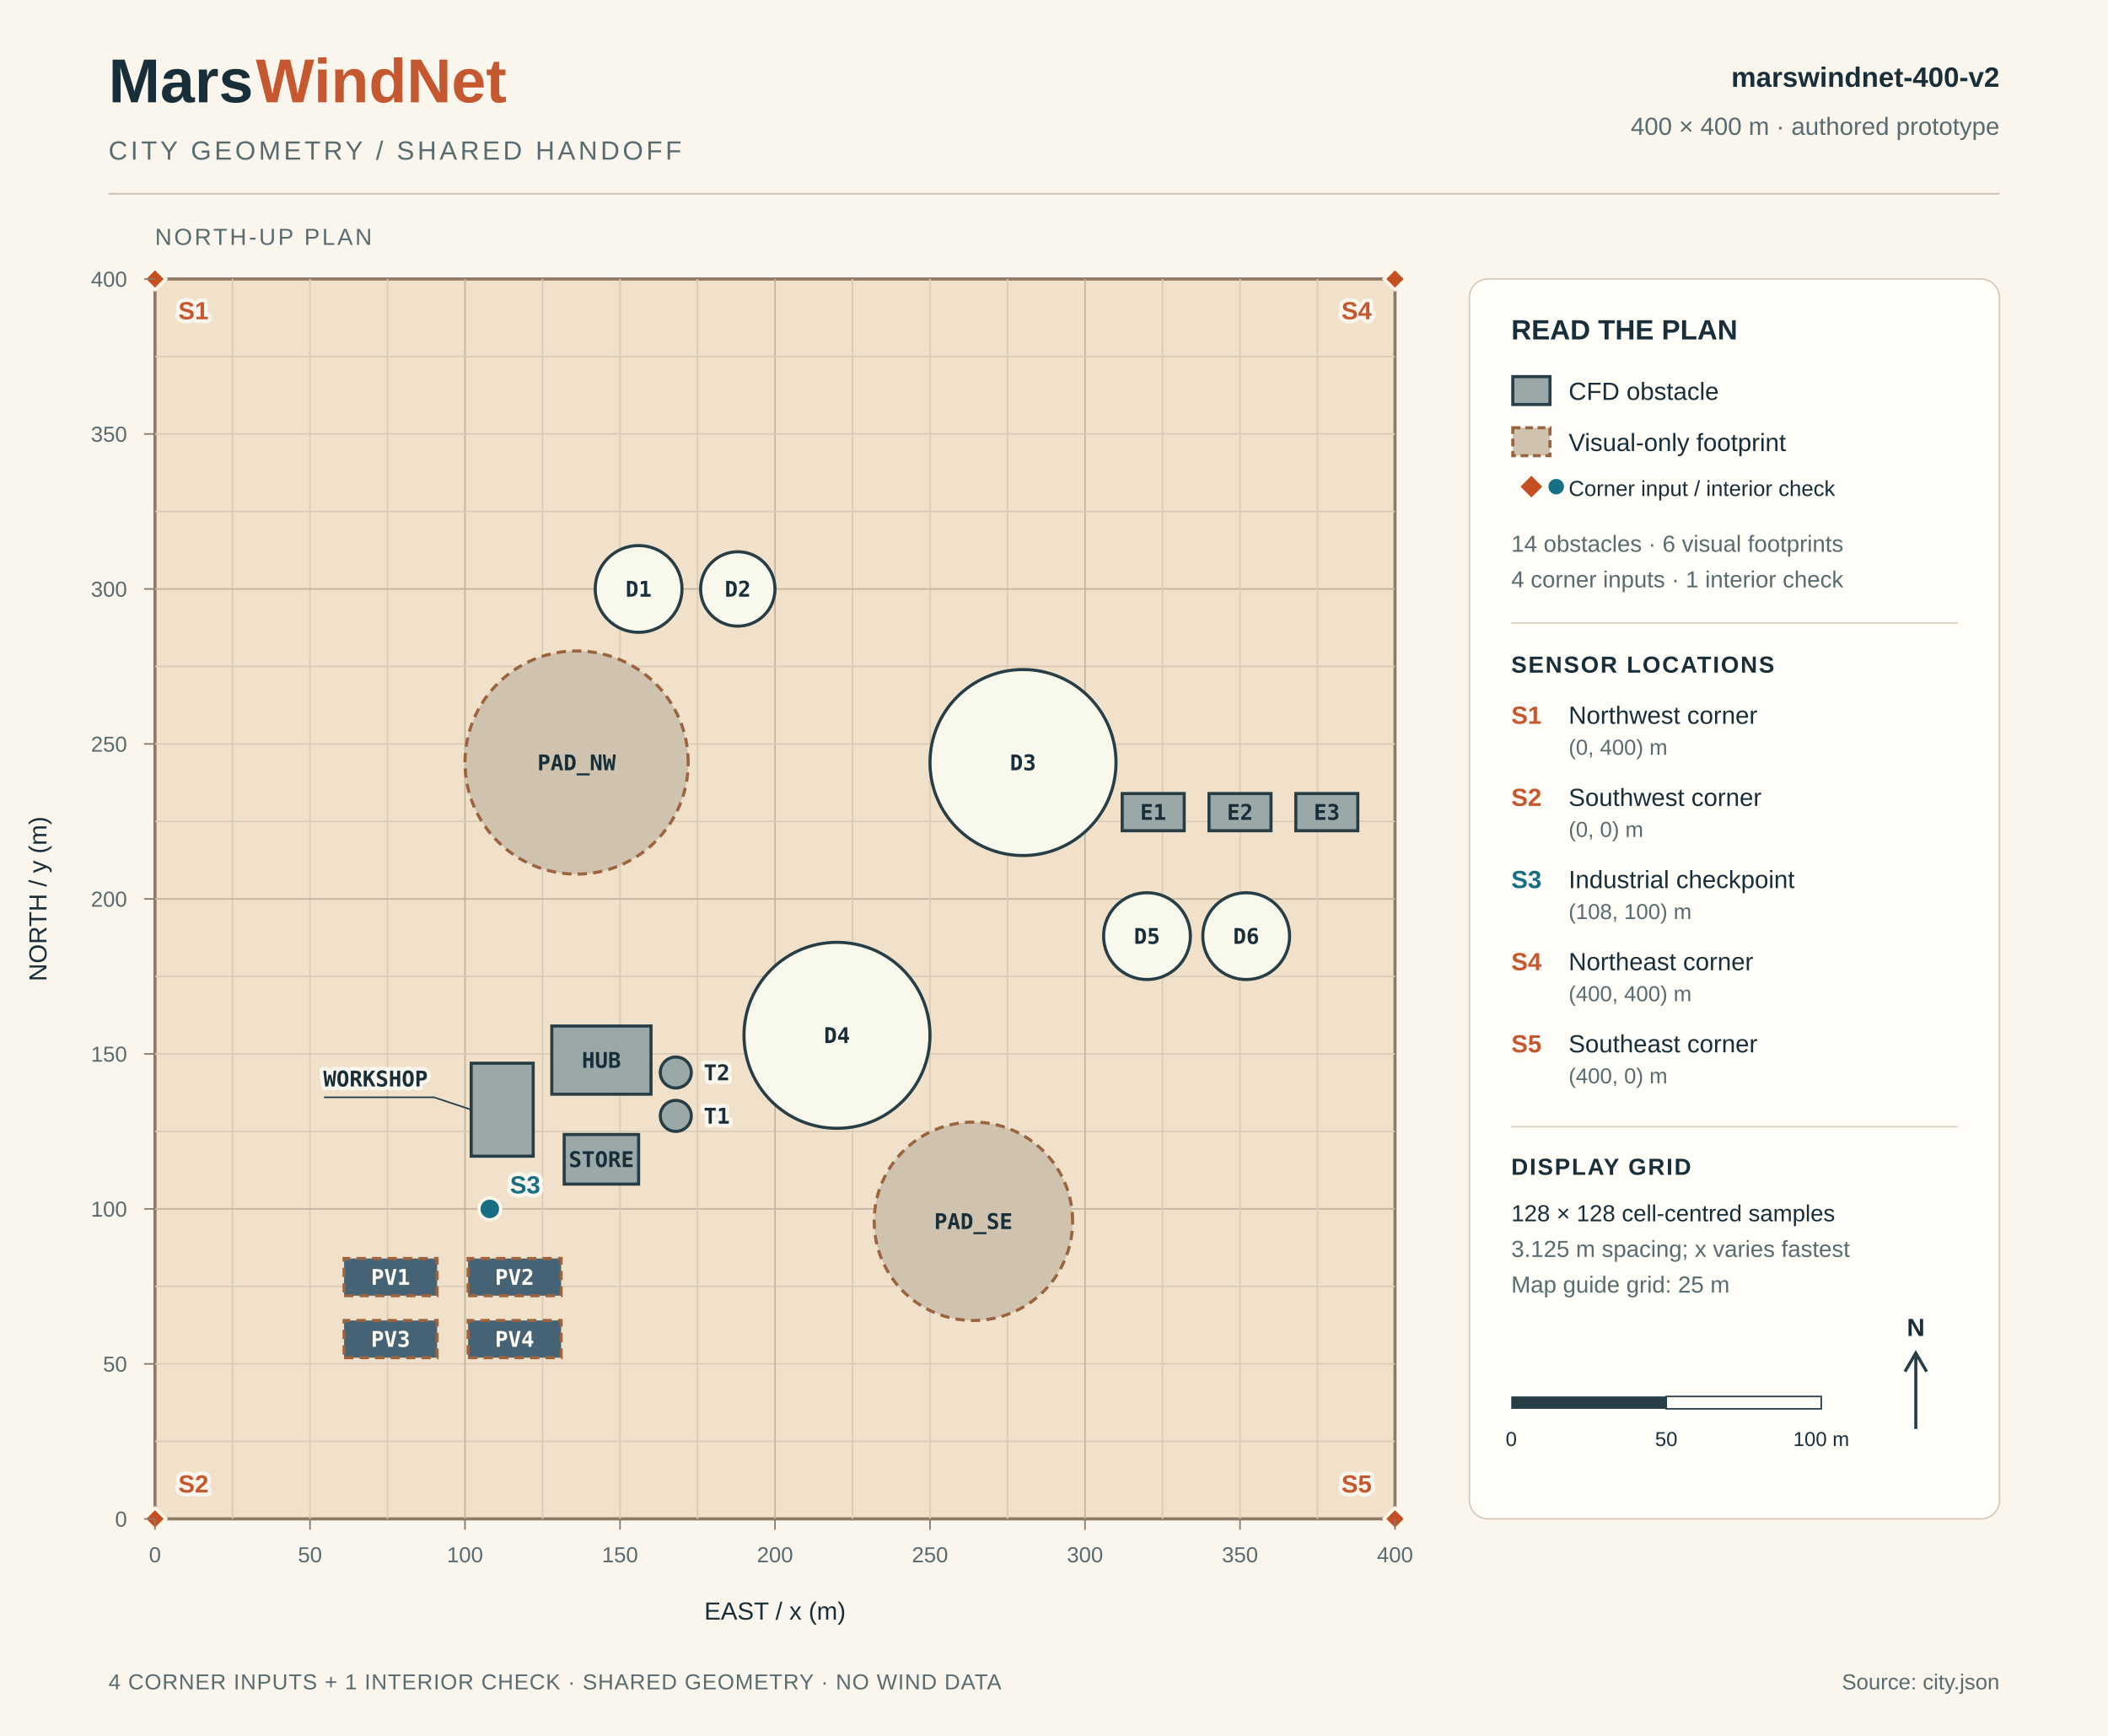
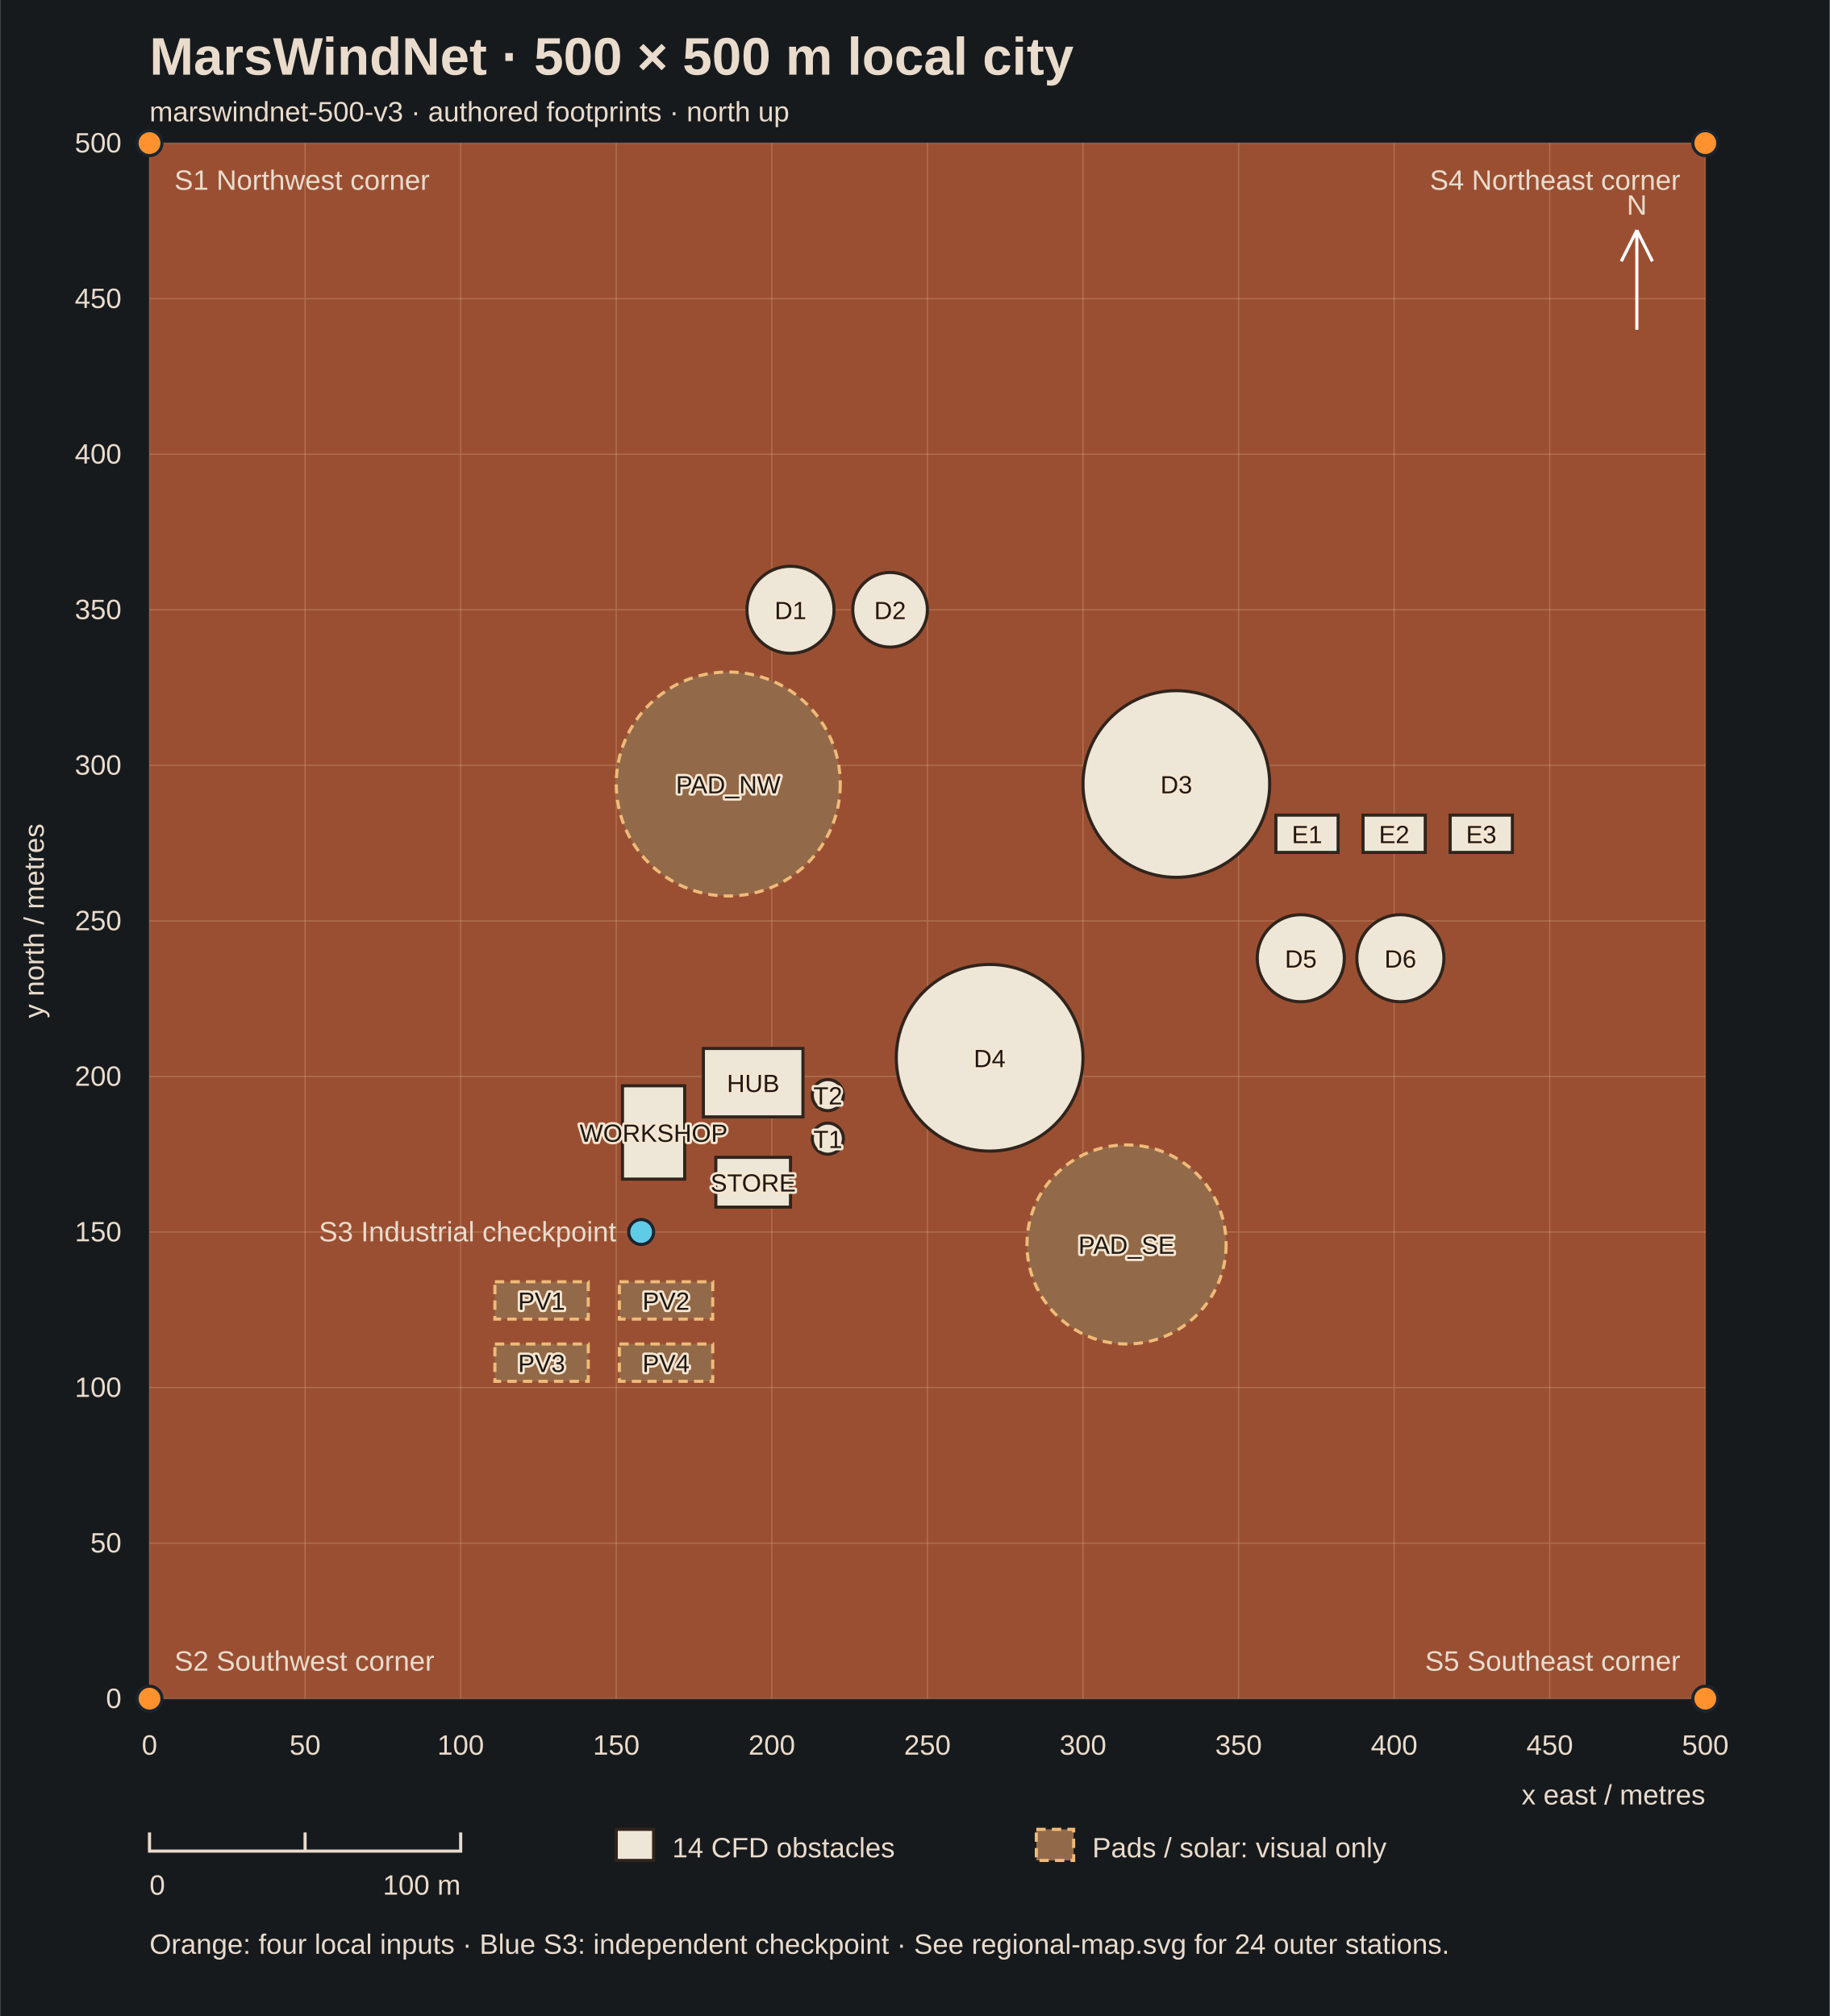
- <svg xmlns="http://www.w3.org/2000/svg" width="1360" height="1120" viewBox="0 0 1360 1120" role="img" aria-labelledby="map-title map-description">
-   <style>text{font-family:Arial,Helvetica,sans-serif;fill:#182e38}.muted{fill:#586c70}.id{font-family:monospace;font-weight:700;font-size:14px}.small{font-size:15px}.label{font-size:16px;font-weight:700}.halo{paint-order:stroke;stroke:#fbf6ed;stroke-width:5px;stroke-linejoin:round}</style>
-   <rect width="1360" height="1120" fill="#fbf6ed" />
-   <text x="70" y="66" font-size="40" font-weight="800">Mars</text>
-   <text x="165" y="66" font-size="40" style="fill:#c5582e" font-weight="800">WindNet</text>
-   <text x="70" y="103" font-size="17" class="muted" letter-spacing="2">CITY GEOMETRY / SHARED HANDOFF</text>
-   <text x="1290" y="56" font-size="18" text-anchor="end" font-family="monospace" font-weight="700">marswindnet-400-v2</text>
-   <text x="1290" y="87" font-size="16" text-anchor="end" class="muted">400 × 400 m  ·  authored prototype</text>
-   <line x1="70" y1="125" x2="1290" y2="125" stroke="#cdbfb0" />
-   <text x="100" y="158" font-size="15" class="muted" letter-spacing="1.5">NORTH-UP PLAN</text>
-   <g id="physical-map" transform="translate(100 980) scale(2 -2)">
-     <rect id="display-domain" x="0" y="0" width="400" height="400" fill="#f1e1cb" stroke="#8e7965" stroke-width="1" />
-     <path d="M 25 0 V 400 M 0 25 H 400" fill="none" stroke="#dbccb8" stroke-width="0.5" />
-     <path d="M 50 0 V 400 M 0 50 H 400" fill="none" stroke="#dbccb8" stroke-width="0.5" />
-     <path d="M 75 0 V 400 M 0 75 H 400" fill="none" stroke="#dbccb8" stroke-width="0.5" />
-     <path d="M 100 0 V 400 M 0 100 H 400" fill="none" stroke="#c5b49e" stroke-width="0.5" />
-     <path d="M 125 0 V 400 M 0 125 H 400" fill="none" stroke="#dbccb8" stroke-width="0.5" />
-     <path d="M 150 0 V 400 M 0 150 H 400" fill="none" stroke="#dbccb8" stroke-width="0.5" />
-     <path d="M 175 0 V 400 M 0 175 H 400" fill="none" stroke="#dbccb8" stroke-width="0.5" />
-     <path d="M 200 0 V 400 M 0 200 H 400" fill="none" stroke="#c5b49e" stroke-width="0.5" />
-     <path d="M 225 0 V 400 M 0 225 H 400" fill="none" stroke="#dbccb8" stroke-width="0.5" />
-     <path d="M 250 0 V 400 M 0 250 H 400" fill="none" stroke="#dbccb8" stroke-width="0.5" />
-     <path d="M 275 0 V 400 M 0 275 H 400" fill="none" stroke="#dbccb8" stroke-width="0.5" />
-     <path d="M 300 0 V 400 M 0 300 H 400" fill="none" stroke="#c5b49e" stroke-width="0.5" />
-     <path d="M 325 0 V 400 M 0 325 H 400" fill="none" stroke="#dbccb8" stroke-width="0.5" />
-     <path d="M 350 0 V 400 M 0 350 H 400" fill="none" stroke="#dbccb8" stroke-width="0.5" />
-     <path d="M 375 0 V 400 M 0 375 H 400" fill="none" stroke="#dbccb8" stroke-width="0.5" />
-     <circle id="footprint-PAD_NW" data-object-id="PAD_NW" data-cfd-obstacle="false" fill="#cfc3b0" stroke="#9b643e" stroke-width="1" stroke-dasharray="3 2" cx="136" cy="244" r="36" />
-     <circle id="footprint-PAD_SE" data-object-id="PAD_SE" data-cfd-obstacle="false" fill="#cfc3b0" stroke="#9b643e" stroke-width="1" stroke-dasharray="3 2" cx="264" cy="96" r="32" />
-     <circle id="footprint-D1" data-object-id="D1" data-cfd-obstacle="true" fill="#f9f8ed" stroke="#273e46" stroke-width="1" cx="156" cy="300" r="14" />
-     <circle id="footprint-D2" data-object-id="D2" data-cfd-obstacle="true" fill="#f9f8ed" stroke="#273e46" stroke-width="1" cx="188" cy="300" r="12" />
-     <circle id="footprint-D3" data-object-id="D3" data-cfd-obstacle="true" fill="#f9f8ed" stroke="#273e46" stroke-width="1" cx="280" cy="244" r="30" />
-     <circle id="footprint-D4" data-object-id="D4" data-cfd-obstacle="true" fill="#f9f8ed" stroke="#273e46" stroke-width="1" cx="220" cy="156" r="30" />
-     <circle id="footprint-D5" data-object-id="D5" data-cfd-obstacle="true" fill="#f9f8ed" stroke="#273e46" stroke-width="1" cx="320" cy="188" r="14" />
-     <circle id="footprint-D6" data-object-id="D6" data-cfd-obstacle="true" fill="#f9f8ed" stroke="#273e46" stroke-width="1" cx="352" cy="188" r="14" />
-     <rect id="footprint-HUB" data-object-id="HUB" data-cfd-obstacle="true" fill="#9aa9a8" stroke="#273e46" stroke-width="1" x="128.0" y="137.0" width="32" height="22" />
-     <rect id="footprint-WORKSHOP" data-object-id="WORKSHOP" data-cfd-obstacle="true" fill="#9aa9a8" stroke="#273e46" stroke-width="1" x="102.0" y="117.0" width="20" height="30" />
-     <rect id="footprint-STORE" data-object-id="STORE" data-cfd-obstacle="true" fill="#9aa9a8" stroke="#273e46" stroke-width="1" x="132.0" y="108.0" width="24" height="16" />
-     <circle id="footprint-T1" data-object-id="T1" data-cfd-obstacle="true" fill="#9aa9a8" stroke="#273e46" stroke-width="1" cx="168" cy="130" r="5" />
-     <circle id="footprint-T2" data-object-id="T2" data-cfd-obstacle="true" fill="#9aa9a8" stroke="#273e46" stroke-width="1" cx="168" cy="144" r="5" />
-     <rect id="footprint-E1" data-object-id="E1" data-cfd-obstacle="true" fill="#9aa9a8" stroke="#273e46" stroke-width="1" x="312.0" y="222.0" width="20" height="12" />
-     <rect id="footprint-E2" data-object-id="E2" data-cfd-obstacle="true" fill="#9aa9a8" stroke="#273e46" stroke-width="1" x="340.0" y="222.0" width="20" height="12" />
-     <rect id="footprint-E3" data-object-id="E3" data-cfd-obstacle="true" fill="#9aa9a8" stroke="#273e46" stroke-width="1" x="368.0" y="222.0" width="20" height="12" />
-     <rect id="footprint-PV1" data-object-id="PV1" data-cfd-obstacle="false" fill="#456375" stroke="#9b643e" stroke-width="1" stroke-dasharray="3 2" x="61.0" y="72.0" width="30" height="12" />
-     <rect id="footprint-PV2" data-object-id="PV2" data-cfd-obstacle="false" fill="#456375" stroke="#9b643e" stroke-width="1" stroke-dasharray="3 2" x="101.0" y="72.0" width="30" height="12" />
-     <rect id="footprint-PV3" data-object-id="PV3" data-cfd-obstacle="false" fill="#456375" stroke="#9b643e" stroke-width="1" stroke-dasharray="3 2" x="61.0" y="52.0" width="30" height="12" />
-     <rect id="footprint-PV4" data-object-id="PV4" data-cfd-obstacle="false" fill="#456375" stroke="#9b643e" stroke-width="1" stroke-dasharray="3 2" x="101.0" y="52.0" width="30" height="12" />
-     <g id="sensor-S1" data-sensor-id="S1" transform="translate(0 400)" data-model-role="prediction_input">
-       <path d="M 0 3.5 L 3.5 0 L 0 -3.5 L -3.5 0 Z" fill="#c64f22" stroke="#fff8ea" stroke-width="1" />
-     </g>
-     <g id="sensor-S2" data-sensor-id="S2" transform="translate(0 0)" data-model-role="prediction_input">
-       <path d="M 0 3.5 L 3.5 0 L 0 -3.5 L -3.5 0 Z" fill="#c64f22" stroke="#fff8ea" stroke-width="1" />
-     </g>
-     <g id="sensor-S3" data-sensor-id="S3" transform="translate(108 100)" data-model-role="independent_checkpoint">
-       <circle cx="0" cy="0" r="3.5" fill="#176f83" stroke="#fff8ea" stroke-width="1" />
-     </g>
-     <g id="sensor-S4" data-sensor-id="S4" transform="translate(400 400)" data-model-role="prediction_input">
-       <path d="M 0 3.5 L 3.5 0 L 0 -3.5 L -3.5 0 Z" fill="#c64f22" stroke="#fff8ea" stroke-width="1" />
-     </g>
-     <g id="sensor-S5" data-sensor-id="S5" transform="translate(400 0)" data-model-role="prediction_input">
-       <path d="M 0 3.5 L 3.5 0 L 0 -3.5 L -3.5 0 Z" fill="#c64f22" stroke="#fff8ea" stroke-width="1" />
-     </g>
-   </g>
-   <path d="M 100 980 v 7 M 100 980 h -7" stroke="#8e7965" />
-   <text x="100" y="1008" font-size="14" text-anchor="middle" class="muted">0</text>
-   <text x="82" y="985" font-size="14" text-anchor="end" class="muted">0</text>
-   <path d="M 200 980 v 7 M 100 880 h -7" stroke="#8e7965" />
-   <text x="200" y="1008" font-size="14" text-anchor="middle" class="muted">50</text>
-   <text x="82" y="885" font-size="14" text-anchor="end" class="muted">50</text>
-   <path d="M 300 980 v 7 M 100 780 h -7" stroke="#8e7965" />
-   <text x="300" y="1008" font-size="14" text-anchor="middle" class="muted">100</text>
-   <text x="82" y="785" font-size="14" text-anchor="end" class="muted">100</text>
-   <path d="M 400 980 v 7 M 100 680 h -7" stroke="#8e7965" />
-   <text x="400" y="1008" font-size="14" text-anchor="middle" class="muted">150</text>
-   <text x="82" y="685" font-size="14" text-anchor="end" class="muted">150</text>
-   <path d="M 500 980 v 7 M 100 580 h -7" stroke="#8e7965" />
-   <text x="500" y="1008" font-size="14" text-anchor="middle" class="muted">200</text>
-   <text x="82" y="585" font-size="14" text-anchor="end" class="muted">200</text>
-   <path d="M 600 980 v 7 M 100 480 h -7" stroke="#8e7965" />
-   <text x="600" y="1008" font-size="14" text-anchor="middle" class="muted">250</text>
-   <text x="82" y="485" font-size="14" text-anchor="end" class="muted">250</text>
-   <path d="M 700 980 v 7 M 100 380 h -7" stroke="#8e7965" />
-   <text x="700" y="1008" font-size="14" text-anchor="middle" class="muted">300</text>
-   <text x="82" y="385" font-size="14" text-anchor="end" class="muted">300</text>
-   <path d="M 800 980 v 7 M 100 280 h -7" stroke="#8e7965" />
-   <text x="800" y="1008" font-size="14" text-anchor="middle" class="muted">350</text>
-   <text x="82" y="285" font-size="14" text-anchor="end" class="muted">350</text>
-   <path d="M 900 980 v 7 M 100 180 h -7" stroke="#8e7965" />
-   <text x="900" y="1008" font-size="14" text-anchor="middle" class="muted">400</text>
-   <text x="82" y="185" font-size="14" text-anchor="end" class="muted">400</text>
-   <text x="500" y="1045" font-size="16" text-anchor="middle">EAST / x (m)</text>
-   <text x="30" y="580" font-size="16" text-anchor="middle" transform="rotate(-90 30 580)">NORTH / y (m)</text>
-   <text x="372" y="497" font-size="14" text-anchor="middle" class="id">PAD_NW</text>
-   <text x="628" y="793" font-size="14" text-anchor="middle" class="id">PAD_SE</text>
-   <text x="412" y="385" font-size="14" text-anchor="middle" class="id">D1</text>
-   <text x="476" y="385" font-size="14" text-anchor="middle" class="id">D2</text>
-   <text x="660" y="497" font-size="14" text-anchor="middle" class="id">D3</text>
-   <text x="540" y="673" font-size="14" text-anchor="middle" class="id">D4</text>
-   <text x="740" y="609" font-size="14" text-anchor="middle" class="id">D5</text>
-   <text x="804" y="609" font-size="14" text-anchor="middle" class="id">D6</text>
-   <text x="388" y="689" font-size="14" text-anchor="middle" class="id">HUB</text>
-   <path d="M 304 716 L 280 708 H 209" fill="none" stroke="#273e46" />
-   <text x="276" y="701" font-size="14" text-anchor="end" class="id halo">WORKSHOP</text>
-   <text x="388" y="753" font-size="14" text-anchor="middle" class="id">STORE</text>
-   <text x="454" y="725" font-size="14" class="id halo">T1</text>
-   <text x="454" y="697" font-size="14" class="id halo">T2</text>
-   <text x="744" y="529" font-size="14" text-anchor="middle" class="id">E1</text>
-   <text x="800" y="529" font-size="14" text-anchor="middle" class="id">E2</text>
-   <text x="856" y="529" font-size="14" text-anchor="middle" class="id">E3</text>
-   <text x="252" y="829" font-size="14" style="fill:#fffdf4" text-anchor="middle" class="id">PV1</text>
-   <text x="332" y="829" font-size="14" style="fill:#fffdf4" text-anchor="middle" class="id">PV2</text>
-   <text x="252" y="869" font-size="14" style="fill:#fffdf4" text-anchor="middle" class="id">PV3</text>
-   <text x="332" y="869" font-size="14" style="fill:#fffdf4" text-anchor="middle" class="id">PV4</text>
-   <text x="115" y="206" font-size="16" class="label halo" text-anchor="start" style="fill:#c5582e">S1</text>
-   <text x="115" y="963" font-size="16" class="label halo" text-anchor="start" style="fill:#c5582e">S2</text>
-   <text x="329" y="770" font-size="16" class="label halo" text-anchor="start" style="fill:#176f83">S3</text>
-   <text x="885" y="206" font-size="16" class="label halo" text-anchor="end" style="fill:#c5582e">S4</text>
-   <text x="885" y="963" font-size="16" text-anchor="end" class="label halo" style="fill:#c5582e">S5</text>
-   <rect x="948" y="180" width="342" height="800" rx="12" fill="#fffdf8" stroke="#d8caba" />
-   <text x="975" y="219" font-size="18" font-weight="700">READ THE PLAN</text>
-   <rect x="976" y="243" width="24" height="18" fill="#9aa9a8" stroke="#273e46" stroke-width="2" />
-   <text x="1012" y="258" font-size="16">CFD obstacle</text>
-   <rect x="976" y="276" width="24" height="18" fill="#cfc3b0" stroke="#9b643e" stroke-width="2" stroke-dasharray="5 3" />
-   <text x="1012" y="291" font-size="16">Visual-only footprint</text>
-   <path d="M 988 307 L 995 314 L 988 321 L 981 314 Z" fill="#c64f22" />
-   <text x="1012" y="320" font-size="14">Corner input / interior check</text>
-   <text x="975" y="356" font-size="15" class="muted">14 obstacles · 6 visual footprints</text>
-   <text x="975" y="379" font-size="15" class="muted">4 corner inputs · 1 interior check</text>
-   <line x1="975" y1="402" x2="1263" y2="402" stroke="#ddd0bf" />
-   <text x="975" y="434" font-size="15" font-weight="700" letter-spacing="1">SENSOR LOCATIONS</text>
-   <text x="975" y="467" font-size="16" style="fill:#c5582e" font-weight="700">S1</text>
-   <text x="1012" y="467" font-size="16">Northwest corner</text>
-   <text x="1012" y="487" font-size="14" class="muted">(0, 400) m</text>
-   <text x="975" y="520" font-size="16" style="fill:#c5582e" font-weight="700">S2</text>
-   <text x="1012" y="520" font-size="16">Southwest corner</text>
-   <text x="1012" y="540" font-size="14" class="muted">(0, 0) m</text>
-   <text x="975" y="573" font-size="16" style="fill:#176f83" font-weight="700">S3</text>
-   <text x="1012" y="573" font-size="16">Industrial checkpoint</text>
-   <text x="1012" y="593" font-size="14" class="muted">(108, 100) m</text>
-   <text x="975" y="626" font-size="16" style="fill:#c5582e" font-weight="700">S4</text>
-   <text x="1012" y="626" font-size="16">Northeast corner</text>
-   <text x="1012" y="646" font-size="14" class="muted">(400, 400) m</text>
-   <text x="975" y="679" font-size="16" style="fill:#c5582e" font-weight="700">S5</text>
-   <text x="1012" y="679" font-size="16">Southeast corner</text>
-   <text x="1012" y="699" font-size="14" class="muted">(400, 0) m</text>
-   <line x1="975" y1="727" x2="1263" y2="727" stroke="#ddd0bf" />
-   <text x="975" y="758" font-size="15" font-weight="700" letter-spacing="1">DISPLAY GRID</text>
-   <text x="975" y="788" font-size="15">128 × 128 cell-centred samples</text>
-   <text x="975" y="811" font-size="15" class="muted">3.125 m spacing; x varies fastest</text>
-   <text x="975" y="834" font-size="15" class="muted">Map guide grid: 25 m</text>
-   <path d="M 1236 922 V 875 M 1229 885 L 1236 873 L 1243 885" fill="none" stroke="#273e46" stroke-width="2" />
-   <text x="1236" y="862" font-size="16" text-anchor="middle" font-weight="700">N</text>
-   <rect x="975" y="901" width="100" height="8" fill="#273e46" />
-   <rect x="1075" y="901" width="100" height="8" fill="#fffdf8" stroke="#273e46" />
-   <text x="975" y="933" font-size="13" text-anchor="middle">0</text>
-   <text x="1075" y="933" font-size="13" text-anchor="middle">50</text>
-   <text x="1175" y="933" font-size="13" text-anchor="middle">100 m</text>
-   <text x="70" y="1090" font-size="14" class="muted" letter-spacing="0.5">4 CORNER INPUTS + 1 INTERIOR CHECK · SHARED GEOMETRY · NO WIND DATA</text>
-   <text x="1290" y="1090" font-size="14" text-anchor="end" class="muted">Source: city.json</text>
-   <circle cx="1004" cy="314" r="5" fill="#176f83" />
+ <svg xmlns="http://www.w3.org/2000/svg" width="1080" height="1190" viewBox="-48 -46 588 648" data-layout-id="marswindnet-500-v3">
+   <style>text{font-family:Arial,sans-serif;fill:#e9dccd;font-size:9px}.title{font-size:17px;font-weight:bold}.label{font-size:8px;fill:#201811;paint-order:stroke;stroke:#f5e6d2;stroke-width:1.5px;stroke-linejoin:round}.solid{fill:#eee6d6;stroke:#30241c;stroke-width:1}.visual{fill:#936a49;stroke:#efbb79;stroke-width:1;stroke-dasharray:3 2}.sensor{fill:#ff922f;stroke:#1b242d;stroke-width:1}.checkpoint{fill:#60cbe6}.grid{stroke:#deb78c;stroke-width:.4;opacity:.3}</style>
+   <rect x="-48" y="-46" width="588" height="648" fill="#171a1d" />
+   <text class="title" x="0" y="-22">MarsWindNet · 500 × 500 m local city</text>
+   <text x="0" y="-7">marswindnet-500-v3 · authored footprints · north up</text>
+   <rect width="500" height="500" fill="#9b4f32" />
+   <path class="grid" d="M0 0V500 M0 0H500" />
+   <text x="0" y="518" text-anchor="middle">0</text>
+   <text x="-9" y="503" text-anchor="end">0</text>
+   <path class="grid" d="M50 0V500 M0 50H500" />
+   <text x="50" y="518" text-anchor="middle">50</text>
+   <text x="-9" y="453" text-anchor="end">50</text>
+   <path class="grid" d="M100 0V500 M0 100H500" />
+   <text x="100" y="518" text-anchor="middle">100</text>
+   <text x="-9" y="403" text-anchor="end">100</text>
+   <path class="grid" d="M150 0V500 M0 150H500" />
+   <text x="150" y="518" text-anchor="middle">150</text>
+   <text x="-9" y="353" text-anchor="end">150</text>
+   <path class="grid" d="M200 0V500 M0 200H500" />
+   <text x="200" y="518" text-anchor="middle">200</text>
+   <text x="-9" y="303" text-anchor="end">200</text>
+   <path class="grid" d="M250 0V500 M0 250H500" />
+   <text x="250" y="518" text-anchor="middle">250</text>
+   <text x="-9" y="253" text-anchor="end">250</text>
+   <path class="grid" d="M300 0V500 M0 300H500" />
+   <text x="300" y="518" text-anchor="middle">300</text>
+   <text x="-9" y="203" text-anchor="end">300</text>
+   <path class="grid" d="M350 0V500 M0 350H500" />
+   <text x="350" y="518" text-anchor="middle">350</text>
+   <text x="-9" y="153" text-anchor="end">350</text>
+   <path class="grid" d="M400 0V500 M0 400H500" />
+   <text x="400" y="518" text-anchor="middle">400</text>
+   <text x="-9" y="103" text-anchor="end">400</text>
+   <path class="grid" d="M450 0V500 M0 450H500" />
+   <text x="450" y="518" text-anchor="middle">450</text>
+   <text x="-9" y="53" text-anchor="end">450</text>
+   <path class="grid" d="M500 0V500 M0 500H500" />
+   <text x="500" y="518" text-anchor="middle">500</text>
+   <text x="-9" y="3" text-anchor="end">500</text>
+   <circle data-object-id="PAD_NW" class="visual" cx="186" cy="206" r="36" />
+   <circle data-object-id="PAD_SE" class="visual" cx="314" cy="354" r="32" />
+   <rect data-object-id="PV1" class="visual" x="111" y="366" width="30" height="12" />
+   <rect data-object-id="PV2" class="visual" x="151" y="366" width="30" height="12" />
+   <rect data-object-id="PV3" class="visual" x="111" y="386" width="30" height="12" />
+   <rect data-object-id="PV4" class="visual" x="151" y="386" width="30" height="12" />
+   <circle data-object-id="D1" class="solid" cx="206" cy="150" r="14" />
+   <circle data-object-id="D2" class="solid" cx="238" cy="150" r="12" />
+   <circle data-object-id="D3" class="solid" cx="330" cy="206" r="30" />
+   <circle data-object-id="D4" class="solid" cx="270" cy="294" r="30" />
+   <circle data-object-id="D5" class="solid" cx="370" cy="262" r="14" />
+   <circle data-object-id="D6" class="solid" cx="402" cy="262" r="14" />
+   <rect data-object-id="HUB" class="solid" x="178" y="291" width="32" height="22" />
+   <rect data-object-id="WORKSHOP" class="solid" x="152" y="303" width="20" height="30" />
+   <rect data-object-id="STORE" class="solid" x="182" y="326" width="24" height="16" />
+   <circle data-object-id="T1" class="solid" cx="218" cy="320" r="5" />
+   <circle data-object-id="T2" class="solid" cx="218" cy="306" r="5" />
+   <rect data-object-id="E1" class="solid" x="362" y="216" width="20" height="12" />
+   <rect data-object-id="E2" class="solid" x="390" y="216" width="20" height="12" />
+   <rect data-object-id="E3" class="solid" x="418" y="216" width="20" height="12" />
+   <text class="label" x="186" y="209" text-anchor="middle">PAD_NW</text>
+   <text class="label" x="314" y="357" text-anchor="middle">PAD_SE</text>
+   <text class="label" x="126" y="375" text-anchor="middle">PV1</text>
+   <text class="label" x="166" y="375" text-anchor="middle">PV2</text>
+   <text class="label" x="126" y="395" text-anchor="middle">PV3</text>
+   <text class="label" x="166" y="395" text-anchor="middle">PV4</text>
+   <text class="label" x="206" y="153" text-anchor="middle">D1</text>
+   <text class="label" x="238" y="153" text-anchor="middle">D2</text>
+   <text class="label" x="330" y="209" text-anchor="middle">D3</text>
+   <text class="label" x="270" y="297" text-anchor="middle">D4</text>
+   <text class="label" x="370" y="265" text-anchor="middle">D5</text>
+   <text class="label" x="402" y="265" text-anchor="middle">D6</text>
+   <text class="label" x="194" y="305" text-anchor="middle">HUB</text>
+   <text class="label" x="162" y="321" text-anchor="middle">WORKSHOP</text>
+   <text class="label" x="194" y="337" text-anchor="middle">STORE</text>
+   <text class="label" x="218" y="323" text-anchor="middle">T1</text>
+   <text class="label" x="218" y="309" text-anchor="middle">T2</text>
+   <text class="label" x="372" y="225" text-anchor="middle">E1</text>
+   <text class="label" x="400" y="225" text-anchor="middle">E2</text>
+   <text class="label" x="428" y="225" text-anchor="middle">E3</text>
+   <circle data-sensor-id="S1" class="sensor " cx="0" cy="0" r="4" />
+   <text x="8" y="15" text-anchor="start">S1 Northwest corner</text>
+   <circle data-sensor-id="S2" class="sensor " cx="0" cy="500" r="4" />
+   <text x="8" y="491" text-anchor="start">S2 Southwest corner</text>
+   <circle data-sensor-id="S3" class="sensor checkpoint" cx="158" cy="350" r="4" />
+   <text x="150" y="353" text-anchor="end">S3 Industrial checkpoint</text>
+   <circle data-sensor-id="S4" class="sensor " cx="500" cy="0" r="4" />
+   <text x="492" y="15" text-anchor="end">S4 Northeast corner</text>
+   <circle data-sensor-id="S5" class="sensor " cx="500" cy="500" r="4" />
+   <text x="492" y="491" text-anchor="end">S5 Southeast corner</text>
+   <text x="500" y="534" text-anchor="end">x east / metres</text>
+   <text transform="translate(-34 250) rotate(-90)" text-anchor="middle">y north / metres</text>
+   <path d="M478 60V28l-5 10m5-10 5 10" fill="none" stroke="#fff" />
+   <text x="478" y="23" text-anchor="middle">N</text>
+   <path d="M0 543v6h100v-6 M50 543v6" fill="none" stroke="#e9dccd" />
+   <text x="0" y="563">0</text>
+   <text x="100" y="563" text-anchor="end">100 m</text>
+   <rect class="solid" x="150" y="542" width="12" height="10" />
+   <text x="168" y="551">14 CFD obstacles</text>
+   <rect class="visual" x="285" y="542" width="12" height="10" />
+   <text x="303" y="551">Pads / solar: visual only</text>
+   <text x="0" y="582">Orange: four local inputs · Blue S3: independent checkpoint · See regional-map.svg for 24 outer stations.</text>
</svg>
